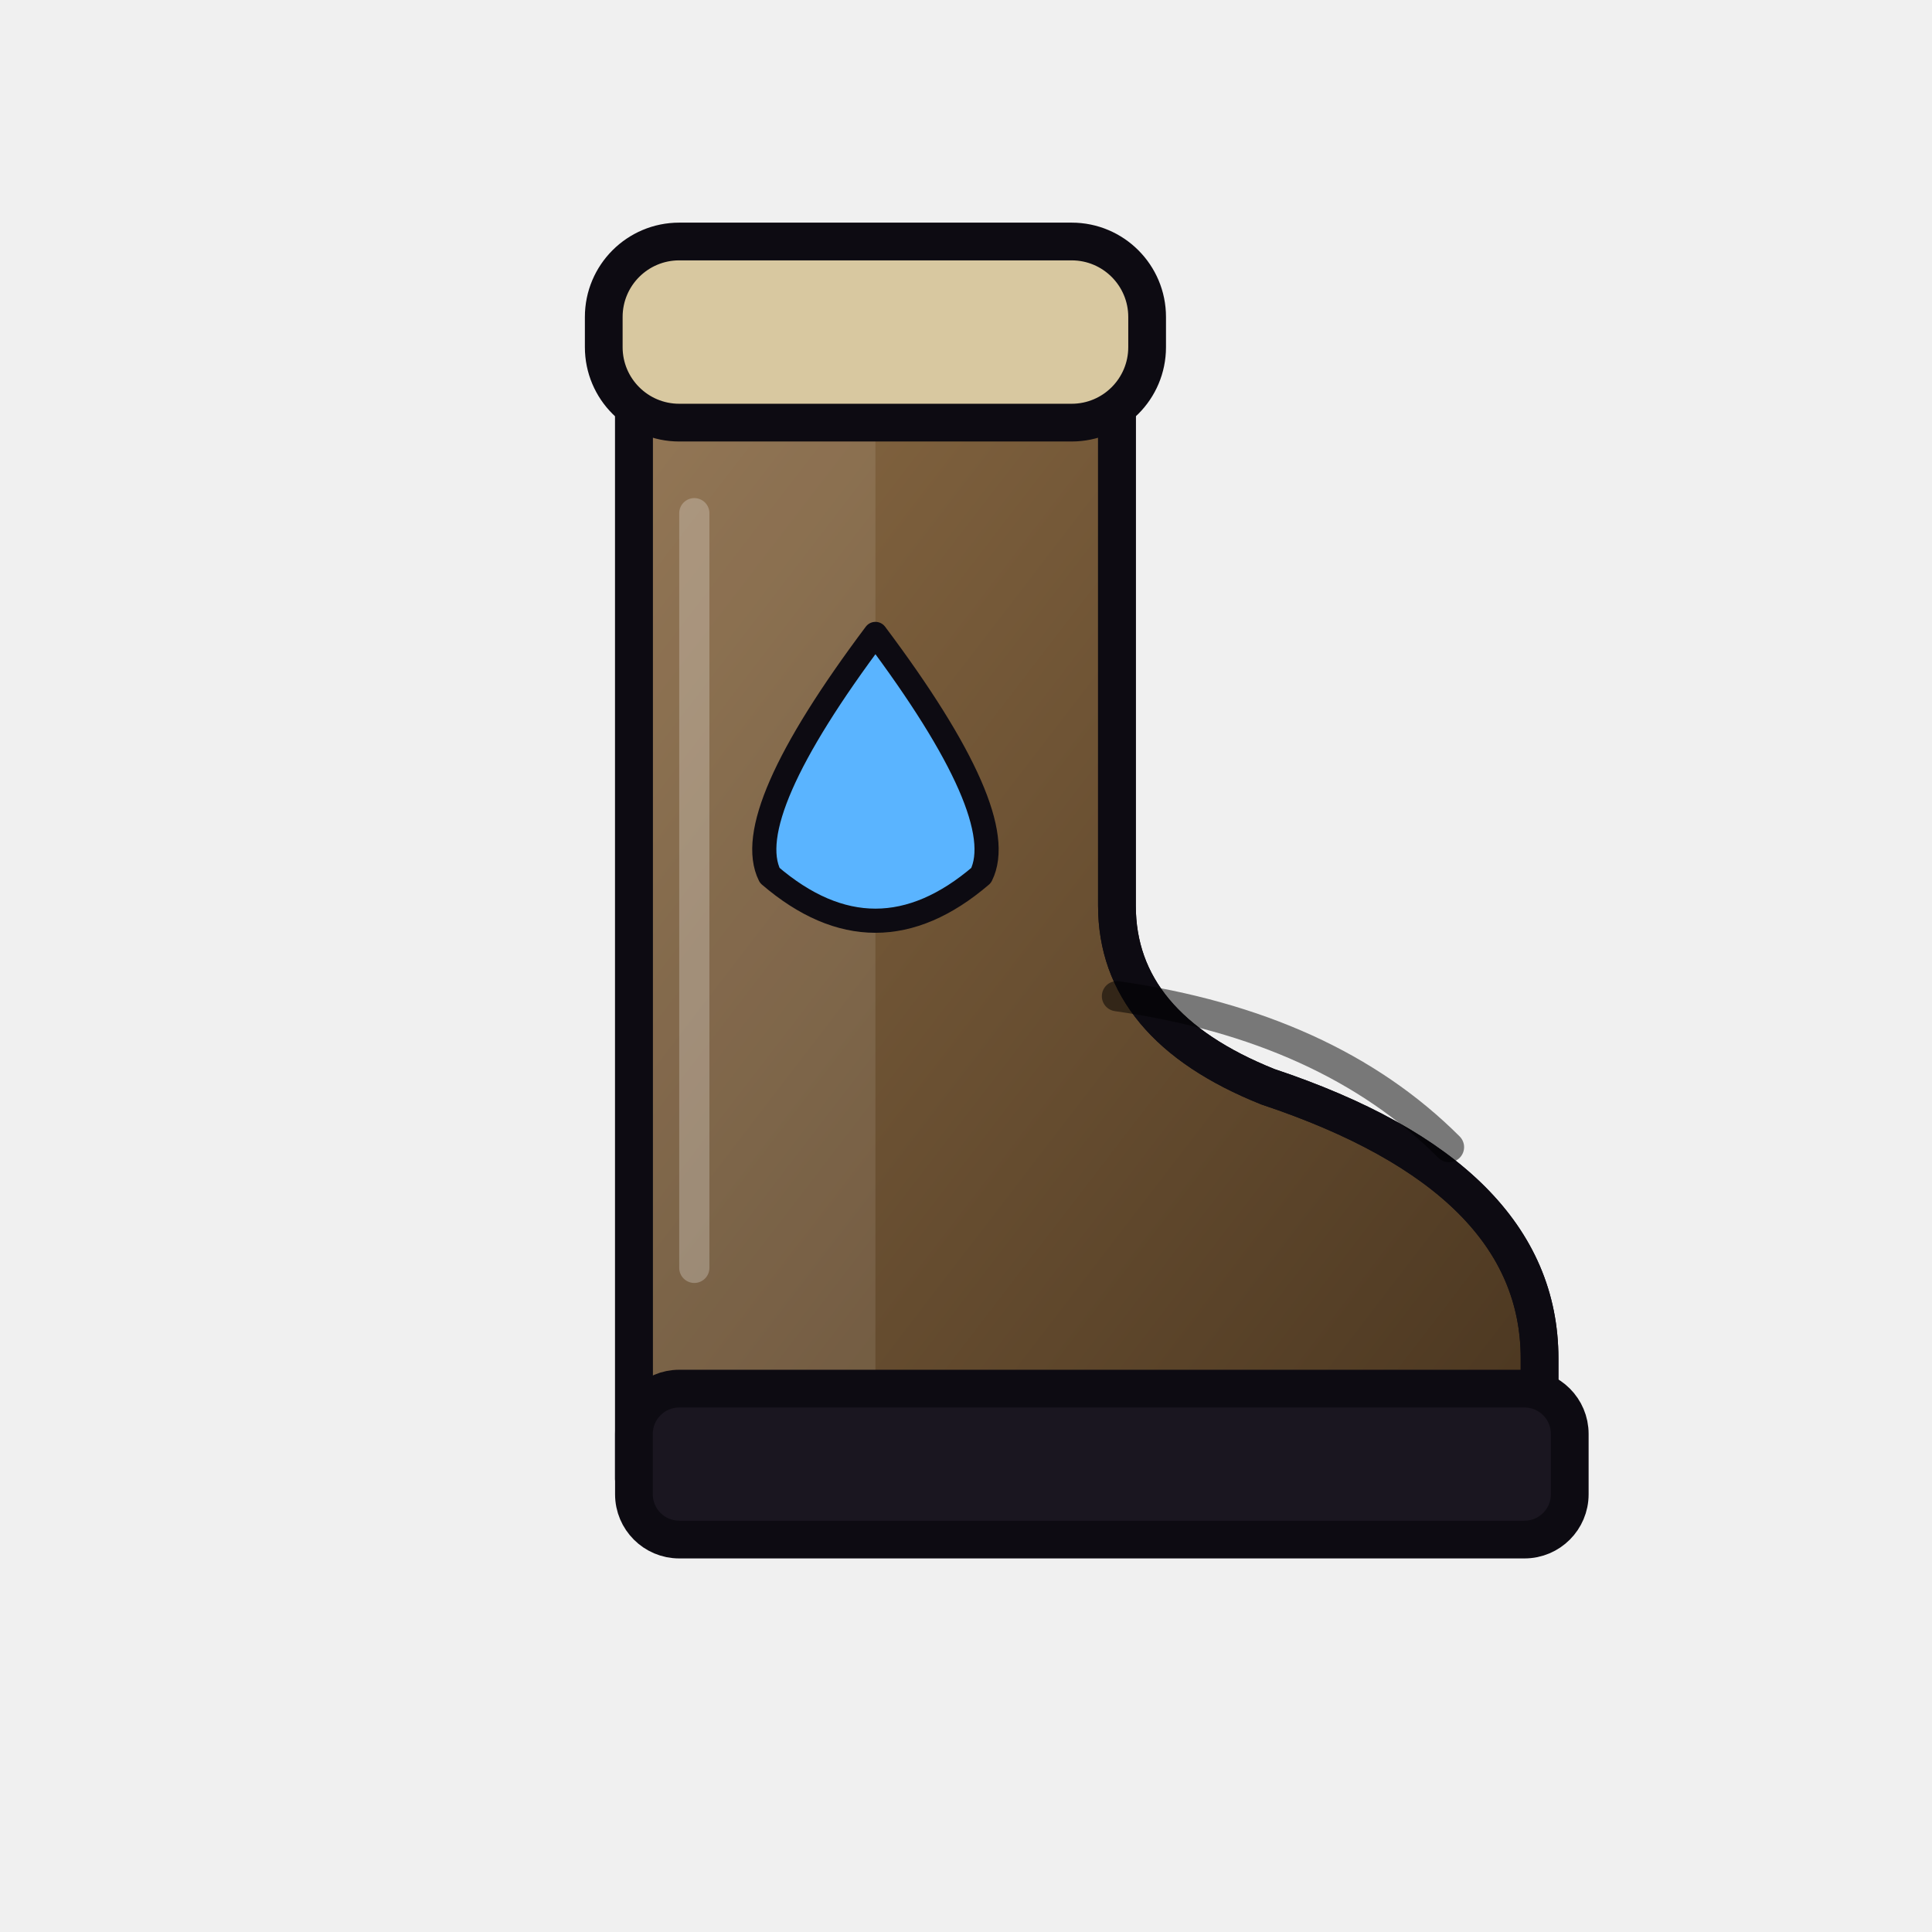
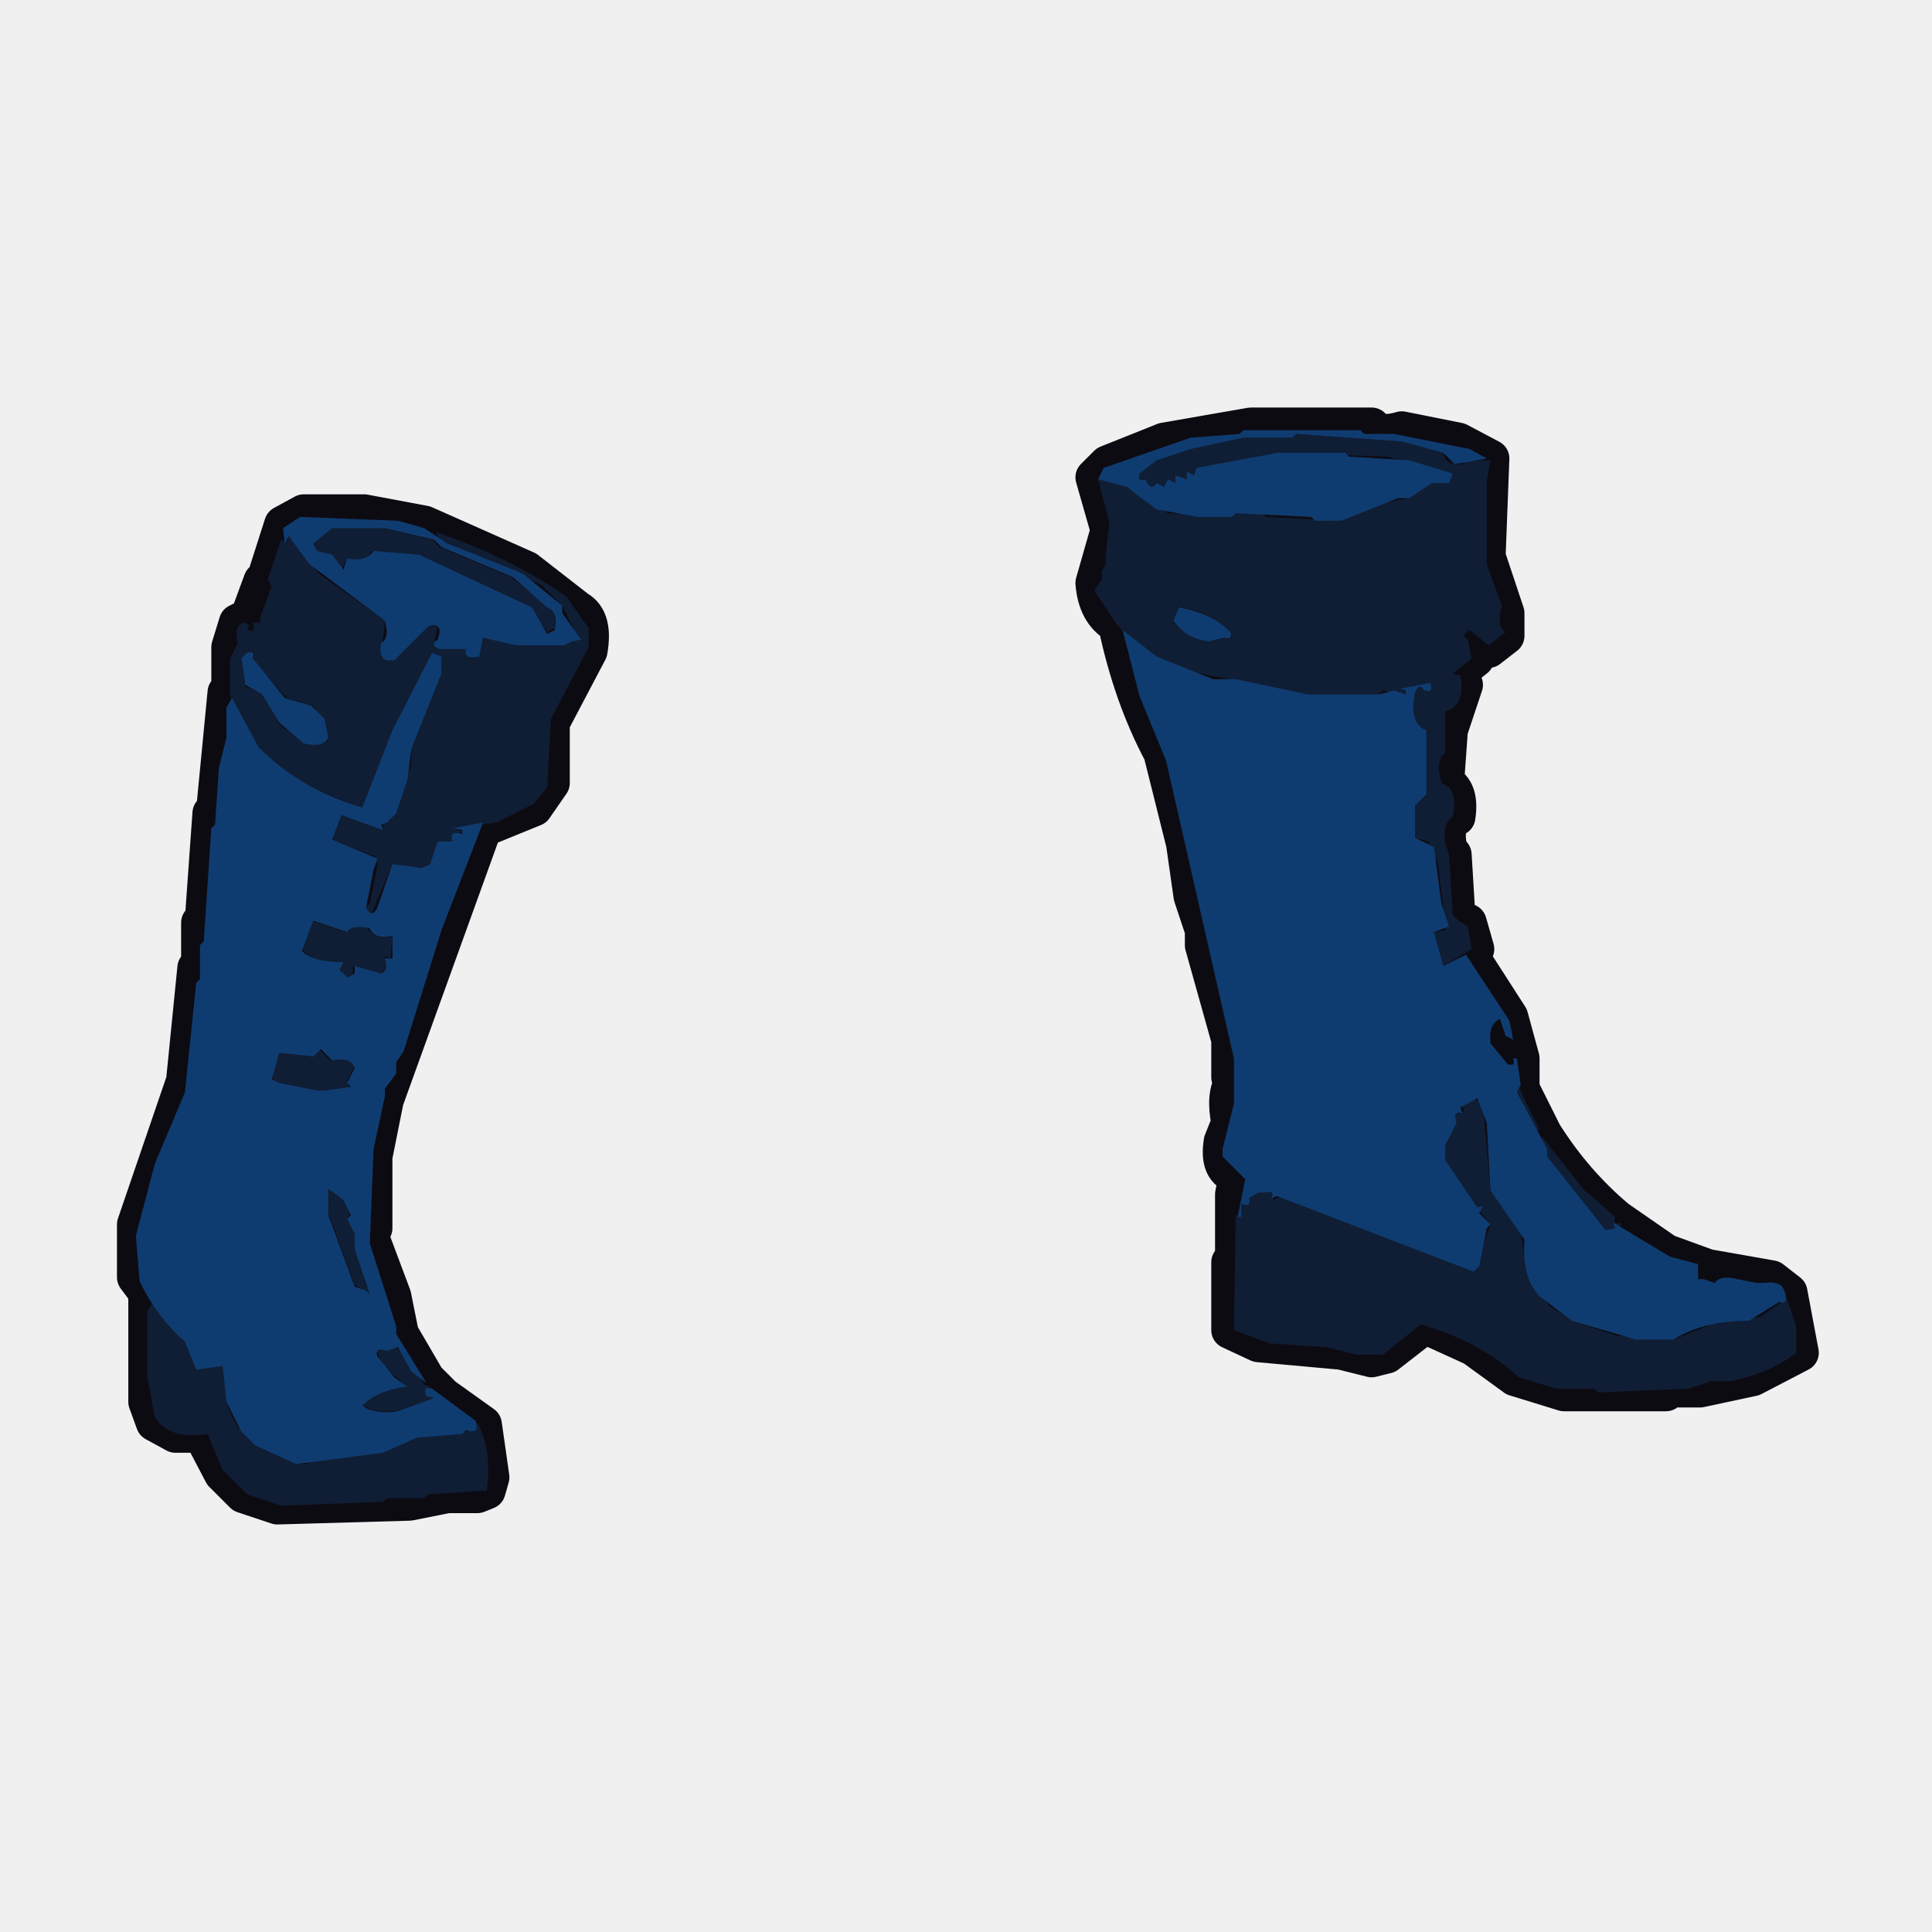
<svg xmlns="http://www.w3.org/2000/svg" viewBox="0 0 128 128" width="128" height="128" role="img" aria-label="Wading Boots">
-   <defs>
-     <linearGradient id="equip_shoes_water_t1_1" x1="0" y1="0" x2="1" y2="1">
-       <stop offset="0" stop-color="#8a6a44" />
-       <stop offset="1" stop-color="#4a3620" />
-     </linearGradient>
-   </defs>
-   <path d="M42 20 H74 V60 Q74 68 84 72 Q102 78 102 90 V98 H42 Z" fill="url(#equip_shoes_water_t1_1)" stroke="#0d0b12" stroke-width="2.5" stroke-linejoin="round" stroke-linecap="round" />
-   <path d="M42 20 H58 V98 H42 Z" fill="#fff" fill-opacity=".1" />
-   <path d="M42 20 H74 V60 Q74 68 84 72 Q102 78 102 90 V98 H42 Z" fill="none" stroke="#0d0b12" stroke-width="2.5" stroke-linejoin="round" stroke-linecap="round" />
-   <rect x="40" y="16" width="36" height="12" rx="5" fill="#d8c8a0" stroke="#0d0b12" stroke-width="2.5" stroke-linejoin="round" stroke-linecap="round" />
-   <rect x="42" y="92" width="62" height="10" rx="3" fill="#1a1620" stroke="#0d0b12" stroke-width="2.5" stroke-linejoin="round" stroke-linecap="round" />
-   <path d="M74 66 Q88 68 96 76" fill="none" stroke="#000" stroke-width="2" stroke-opacity="0.5" stroke-linecap="round" stroke-linejoin="round" />
-   <path d="M58 42 Q67 54 65 58 Q58 64 51 58 Q49 54 58 42 Z" fill="#5ab4ff" stroke="#0d0b12" stroke-width="1.6" stroke-linejoin="round" stroke-linecap="round" />
-   <path d="M46 34 V84" fill="none" stroke="#fff" stroke-width="2" stroke-opacity="0.25" stroke-linecap="round" stroke-linejoin="round" />
+   <g transform="scale(0.25)">
+     <path fill="#0d0b12" stroke="#0d0b12" stroke-width="10" stroke-linejoin="round" d="M 331.5 113 L 363.5 113 Q 365.3 115.8 371.5 114 L 386.5 117 L 395 121.5 L 394 147.5 L 399 162.5 L 399 168.5 L 394.5 172 L 389 168 L 391 174.5 L 386 178.5 L 388 181.5 L 384 193.5 L 383 207.5 Q 387.1 209.4 386 216.5 Q 382.3 218.3 384 225.5 L 385 226.5 L 386 243 L 389 244.5 L 391 251.5 Q 387 253.5 391 255.5 L 400 269.5 L 403 280.5 L 403 288.5 L 409 300.5 Q 417.1 313.4 428.5 323 L 441.5 332 L 452.5 336 L 469.5 339 L 474 342.5 L 477 358.5 L 464.5 365 L 450.5 368 L 442.5 368 L 441.5 369 L 414.5 369 L 401.5 365 L 390.5 357 L 379.5 352 L 376.5 352 L 367.5 359 L 363.5 360 L 355.5 358 L 333.5 356 L 326 352.5 L 326 334.5 L 327 333.5 L 327 316.5 L 328 311.5 Q 322.7 310.3 324 302.5 L 326 297.5 Q 324.5 290 327 286.5 L 326 285.5 L 326 275.5 L 319 250.5 L 319 246.5 L 316 237.5 L 314 223.5 L 308 199.5 Q 300 184.5 296 165.5 Q 290.6 162.4 290 154.5 L 294 140.5 L 290 126.5 L 293.5 123 L 308.5 117 L 331.5 113 Z " />
+     <path fill="#0d0b12" stroke="#0d0b12" stroke-width="10" stroke-linejoin="round" d="M 80.5 136 L 96.5 136 L 112.5 139 L 139.5 151 L 153 161.5 Q 157.5 164 156 172.5 L 146 191.5 L 146 207.5 L 141.5 214 L 128 219.5 L 102 291.5 L 99 306.5 L 99 325.5 L 98 327.5 L 104 343.5 L 106 353.5 L 113 365.5 L 117.5 370 L 128 377.5 L 130 391.5 L 129 395 L 126.5 396 L 118.5 396 L 108.5 398 L 73.5 399 L 64.5 396 L 59 390.5 L 53.5 380 L 46.5 380 L 41 377 L 39 371.5 L 39 342.5 L 36 338.5 L 36 324.5 L 49 286.5 L 52 256.5 L 53 255.5 L 53 244.5 L 54 243.5 L 56 215.5 L 57 214.5 L 60 183.5 L 61 182.5 L 61 171.5 L 63 165 L 66 163.5 L 69.5 154 Q 72.1 154.8 71 151.5 L 75 139 L 80.5 136 Z " />
+     <path fill="rgb(15,30,53)" opacity="0.992" d="M 343.5 115 L 371.5 117 L 382.5 120 Q 383 123.5 387.5 123 L 388.5 122 L 395 122 L 394 127.5 L 394 149.5 L 398 160.5 Q 396.5 166 399 167.5 L 394.5 171 L 389.5 167 Q 386.8 168.3 389 169.5 L 390 174.5 L 385 178.5 L 387 179 Q 388.3 185.5 384.5 188 L 383 188.5 L 383 199.5 Q 380.3 201.3 382 207.5 Q 386.5 209 385 216.5 Q 382.2 218.2 383 223.5 L 384 226.5 L 385 242.5 L 386.5 244 L 389 245.5 L 390 251.5 L 382.5 256 L 380 247 L 383 246.5 L 383 244.5 L 381 228.5 L 378.5 223 L 375 222 L 375 213.5 L 378 210.5 L 378 193.5 Q 373.3 191.8 375 183.5 Q 376.2 180.8 377.5 183 Q 380.1 183.7 379 181 L 371 182.5 L 373 183.5 L 370.5 184 L 366.5 183 L 365.5 184 L 346.5 184 L 315.5 178 Q 303.5 174 296 165.5 L 290 156.5 L 292 153.5 L 292 151.5 L 293 149.5 L 293 147.5 L 294 138.5 L 291 127 L 296.5 128 L 309.5 136 L 326.5 137 Q 328.2 134.3 334.5 136 L 335.5 137 L 355.5 138 Q 363 133.5 373.5 132 L 379.5 128 L 384 128 L 385 125.5 L 367.5 121 L 338.5 120 L 317 124 L 316.5 126 L 314.5 125 L 314.5 127 L 311.5 126 L 311.5 128 L 309.5 127 L 308.5 129 L 306.5 128 Q 305 130.5 303.5 127 Q 301.3 127.8 302 125.5 L 306.5 122 L 315.5 119 L 329.5 116 L 342.5 116 L 343.5 115 Z M 313 161 L 311 165 Q 314 169 321 170 L 325 169 Q 327 170 326 168 Q 321 162 313 161 Z " />
+     <path fill="rgb(15,30,53)" opacity="0.992" d="M 87.5 140 L 101.5 140 L 114.5 143 L 116.5 145 L 135.5 153 L 145 160.5 Q 147.6 161.9 147 166.5 L 145 167.5 L 140.5 161 L 110.5 147 L 98.5 146 Q 97 149.3 92 148 L 90.5 151 L 87.5 147 L 84 146 L 83 143.5 L 87.5 140 Z " />
+     <path fill="rgb(15,30,53)" opacity="0.992" d="M 115.5 141 Q 135 147.7 150 158 L 156 166.5 L 156 171.5 L 146 190.5 L 145 208.5 L 141.5 213 L 131.5 218 L 120 219.5 L 123 220.5 L 120 221 L 120 223 L 116 223 L 116 224.5 L 114 229 L 110.5 230 L 104 229 L 98.5 242 Q 95.7 240.8 98 239.5 L 100 229.5 L 99.5 227 L 88 222.5 L 90.5 216 L 101.5 220 L 101.5 218 L 105 215.5 L 109 202.5 L 109 198.5 L 117 178.5 L 117 174 L 114.5 173 L 104 193.5 L 96 214 Q 78.6 208.7 67 196.5 L 61 184.5 L 61 174.5 L 63 170.5 Q 62 166 64.5 165 L 66 165.5 L 65.5 167 Q 68.1 167.7 67 165 L 69 165 L 69 163.5 L 72 155.5 L 71 153.5 L 74.5 143 L 76 143.5 L 76.5 142 L 84.5 152 L 102 164.5 L 101 173.5 L 104.5 175 L 113.5 166 L 116 166 L 115 170.5 L 116.5 172 L 124 172 Q 122.9 175.3 127 174 L 128 169 L 136.5 171 L 149.5 171 L 153 168.5 L 149 160.5 L 143.5 155 L 116.5 143 L 115.5 141 Z M 66 173 L 64 175 L 65 182 L 70 184 L 74 192 L 81 197 Q 86 198 87 196 L 86 191 L 83 187 L 76 185 L 67 175 Q 68 172 66 173 Z " />
+     <path fill="rgb(15,30,53)" opacity="0.992" d="M 82.5 244 L 91.5 247 Q 92.7 244.7 97.5 246 Q 99 249.2 104 248 L 103.5 254 L 102 253.5 Q 102.8 257.3 100.5 258 L 93.5 256 L 93.5 258 L 91.5 259 L 90 256.5 L 90.5 255 Q 83.2 255.3 80 251.5 L 82.5 244 Z " />
+     <path fill="rgb(15,30,53)" opacity="0.992" d="M 84.5 278 L 87.5 281 Q 92.8 279.8 94 282.5 L 92 286.5 L 92.5 288 L 85.5 289 L 83.5 289 L 73.5 287 L 72 285.5 L 74 279 L 82.5 280 L 84.5 278 Z " />
+     <path fill="rgb(15,30,53)" opacity="0.992" d="M 400.5 284 L 408 299.5 L 407 299.5 L 400 285.5 L 400.5 284 Z " />
+     <path fill="rgb(15,30,53)" opacity="0.992" d="M 390.5 291 L 393 292.5 L 395 315.5 L 403 326.5 L 405 338.5 L 410.5 346 L 416.5 350 L 428.5 354 L 443.5 355 L 453.5 351 L 466.5 349 L 473.5 344 L 476 351.5 L 476 358.5 Q 469 364 458.5 366 L 453.5 366 L 447.5 368 L 423.5 369 L 422.5 368 L 412.5 368 L 402.5 365 Q 392.1 355.4 376.5 351 L 366.5 359 L 359.5 359 L 351.5 357 L 336.5 356 L 327 352.5 L 327.5 322 L 329 322.5 L 329 319 Q 331.7 320.1 331 317.5 L 334.5 315 L 337 316 L 337.5 318 L 339.5 317 L 390.5 337 L 395 324.5 L 386 313.5 L 383 307.5 L 383 303.5 L 386 295 L 388 294.5 L 387.5 293 L 390.5 291 Z " />
+     <path fill="rgb(15,30,53)" opacity="0.992" d="M 408.5 301 L 419.5 315 L 428 322.5 Q 427.3 324.8 429.5 324 L 429.5 325 L 425.5 326 L 409 305.5 L 409 303.5 L 408.5 301 Z " />
+     <path fill="rgb(15,30,53)" opacity="0.992" d="M 87 315 L 91 317.5 L 93 321.5 L 92 322.5 L 94 326.5 L 97 340.5 L 101 346.5 L 98 344.5 L 96.5 342 L 94 340.5 L 87 321.5 L 87 315 Z " />
+     <path fill="rgb(15,30,53)" opacity="0.992" d="M 40.5 345 L 49 355.5 L 52 363 L 59 362 L 60 371.5 Q 62.2 378.8 67.5 383 L 78.5 388 L 81.5 388 L 82.5 387 L 101.5 385 L 110.5 381 L 126 379 L 126.5 377 Q 130.4 383.9 129 395 L 113.5 396 L 112.5 397 L 102.5 397 L 101.5 398 L 74.5 399 L 65.5 396 L 59 389.5 L 55 380 Q 44.7 381.6 41 375.5 L 39 364.5 L 39 347.5 L 40.5 345 Z " />
+     <path fill="rgb(15,30,53)" opacity="0.992" d="M 103.5 357 L 106 357.5 L 112.5 367 L 114 367.5 L 113 370 L 115 370.5 L 105.5 374 L 99.5 374 L 96 372.5 Q 100.3 368.3 108 367.5 L 101 361.5 L 100 358 L 103.5 357 Z " />
+     <path fill="rgb(15,60,113)" opacity="0.992" d="M 329.5 114 L 360.5 114 L 361.5 115 L 369.5 115 L 389.5 119 L 394 121.5 L 385.5 123 L 382.5 120 L 371.5 117 L 343.5 115 L 342.5 116 L 329.5 116 L 315.5 119 L 306.5 122 L 302 125.5 Q 301.3 127.8 303.5 127 Q 305 130.5 306.5 128 L 308.5 129 L 309.5 127 L 311.5 128 L 311.5 126 L 314.5 127 L 314.5 125 L 316.5 126 L 317 124 L 338.5 120 L 356.5 120 L 357.5 121 L 373.5 122 L 385 125.5 L 384 128 L 379.5 128 L 373.5 132 L 370.5 132 L 355.5 138 L 348.5 138 L 347.5 137 L 327.5 136 L 326.5 137 L 317.5 137 L 306.5 135 L 298.5 129 L 291 127 L 292.5 124 L 315.5 116 L 328.5 115 L 329.5 114 Z " />
+     <path fill="rgb(15,60,113)" opacity="0.992" d="M 79.5 137 L 105.5 138 L 112.5 140 L 118.5 144 L 138.5 152 L 149 160.5 L 149 162.5 L 154 169.5 L 151.5 170 L 149.5 171 L 136.5 171 L 128 169 L 127 174 Q 122.8 175 123.5 172 L 116.5 172 Q 113.7 170.8 116 169.5 Q 117.7 164.7 113.5 166 L 104.5 175 L 102.5 175 Q 100.3 174.3 101 170.5 Q 103.3 169.2 102 164.5 L 82 149.5 L 76.5 142 L 75.5 144 L 75 140 L 79.5 137 Z M 88 140 L 83 144 L 84 146 L 88 147 L 91 151 L 92 148 Q 97 149 99 146 L 111 147 L 141 161 L 145 168 L 147 167 Q 148 162 145 161 L 136 153 L 117 145 L 115 143 L 102 140 L 88 140 Z " />
+     <path fill="rgb(15,60,113)" opacity="0.992" d="M 312.5 161 Q 321.1 162.4 326 167.5 Q 326.8 169.8 324.5 169 L 320.5 170 Q 313.9 169.1 311 164.5 L 312.5 161 Z " />
+     <path fill="rgb(15,60,113)" opacity="0.992" d="M 297.5 167 L 306.5 174 L 321.5 180 L 327.5 180 L 346.5 184 L 365.5 184 L 369.5 183 L 372.5 184 L 372.5 183 L 371 182.5 L 379 181 Q 380.1 183.7 377.5 183 Q 376.2 180.8 375 183.5 Q 373.3 191.8 378 193.5 L 378 210.5 L 375 213.5 L 375 222 L 380 224.5 L 382 239.5 L 384 245.5 L 380 247 L 382.5 256 L 388.5 253 L 400 270.5 L 401 275.5 L 399 274.5 L 397.5 270 Q 394.4 271.4 395 276.5 L 399.5 282 Q 401.8 282.8 401 280.5 L 402 280.5 L 403 287.5 L 402 289.5 L 410 304.5 L 410 306.5 L 425.5 326 L 428 325.5 L 427.5 324 L 442.5 333 L 450 335 L 450 339 L 451.5 339 L 454.5 340 Q 455.8 337.8 460.5 339 L 465.5 340 L 467.5 340 Q 472.3 339.3 473 342.5 Q 474.1 345.8 471.5 345 L 463.5 350 Q 451.1 350.1 443.5 355 L 433.5 355 L 416.5 350 L 408 343.5 Q 403.3 338.7 404 328.5 L 395 315.5 L 394 297.5 L 391.5 291 L 387 293.5 L 387.5 295 Q 384.9 294.2 386 297.5 L 383 303.5 L 383 307.5 L 391.5 320 L 393 319.5 L 392 321.5 L 395 324.5 L 394 325.5 L 392 335.5 L 390.5 337 L 338.5 317 L 337 317.5 Q 337.8 315.3 335.5 316 L 333.5 316 L 331 317.5 Q 331.7 320.1 329 319 L 329 322.5 L 328 322.5 L 330 312.5 L 324 306.5 L 324 304.5 L 327 292.5 L 327 280.5 L 309 201.5 L 302 184.5 L 297.5 167 Z " />
+     <path fill="rgb(15,60,113)" opacity="0.992" d="M 65.5 173 Q 67.8 172.3 67 174.5 L 75.5 185 L 82.5 187 L 86 190.5 L 87 195.5 Q 85.8 198.3 80.5 197 L 74 191.5 L 69.5 184 L 65 181.5 L 64 174.5 L 65.5 173 Z " />
+     <path fill="rgb(15,60,113)" opacity="0.992" d="M 114.5 173 L 117 174 L 117 178.5 L 109 198.5 L 108 206.5 L 105 215.5 L 102.5 218 L 101 218.5 L 101.5 220 L 90.5 216 L 88 222.5 L 100 227.5 L 99 230.5 L 97 240.5 Q 98.5 243.5 100 240.5 L 104 229 L 111.5 230 L 114 229 L 116 223 L 120 223 Q 118.8 220 122.5 221 L 122.5 220 L 120 219.5 L 128 218 L 117 246.5 L 107 278.5 L 105 281.5 L 105 284.5 L 102 288.5 L 102 290.5 L 99 304.5 L 98 329.5 L 105 351.5 L 105 353.5 L 113 366.5 L 109 363.5 L 105.5 357 L 102.5 358 Q 99.2 356.9 100 359.5 L 104.5 365 L 108 367.5 Q 100.3 368.3 96 372.5 Q 99.1 374.9 105.5 374 L 115 370.5 L 113 370 Q 111.9 367.3 114.5 368 L 126 376.5 Q 127.3 380.3 123.5 379 L 122.5 380 L 110.5 381 L 101.5 385 L 78.5 388 L 67.5 383 L 64 379.5 L 60 371.5 L 59 362 L 52 363 L 49 355.5 Q 41.5 349 37 339.5 L 36 327.5 L 41 308.5 L 49 289.5 L 52 260.5 L 53 259.5 L 53 250.5 L 54 249.5 L 56 219.5 L 57 218.5 L 58 203.5 L 60 195.5 L 60 187.5 L 61.5 185 L 68.5 198 Q 79.7 209.2 96 214 L 104 193.5 L 114.5 173 Z M 83 244 L 80 252 Q 83 255 91 255 L 90 257 L 92 259 L 94 258 L 94 256 L 101 258 Q 103 257 102 254 L 104 254 L 104 248 Q 99 249 98 246 Q 93 245 92 247 L 83 244 Z M 85 278 L 83 280 L 74 279 L 72 286 L 74 287 L 84 289 L 86 289 L 93 288 L 92 287 L 94 283 Q 93 280 88 281 L 85 278 Z M 87 315 L 87 322 L 94 341 L 97 342 L 98 343 L 94 331 L 94 327 L 92 323 L 93 322 L 91 318 L 87 315 Z " />
+   </g>
</svg>
